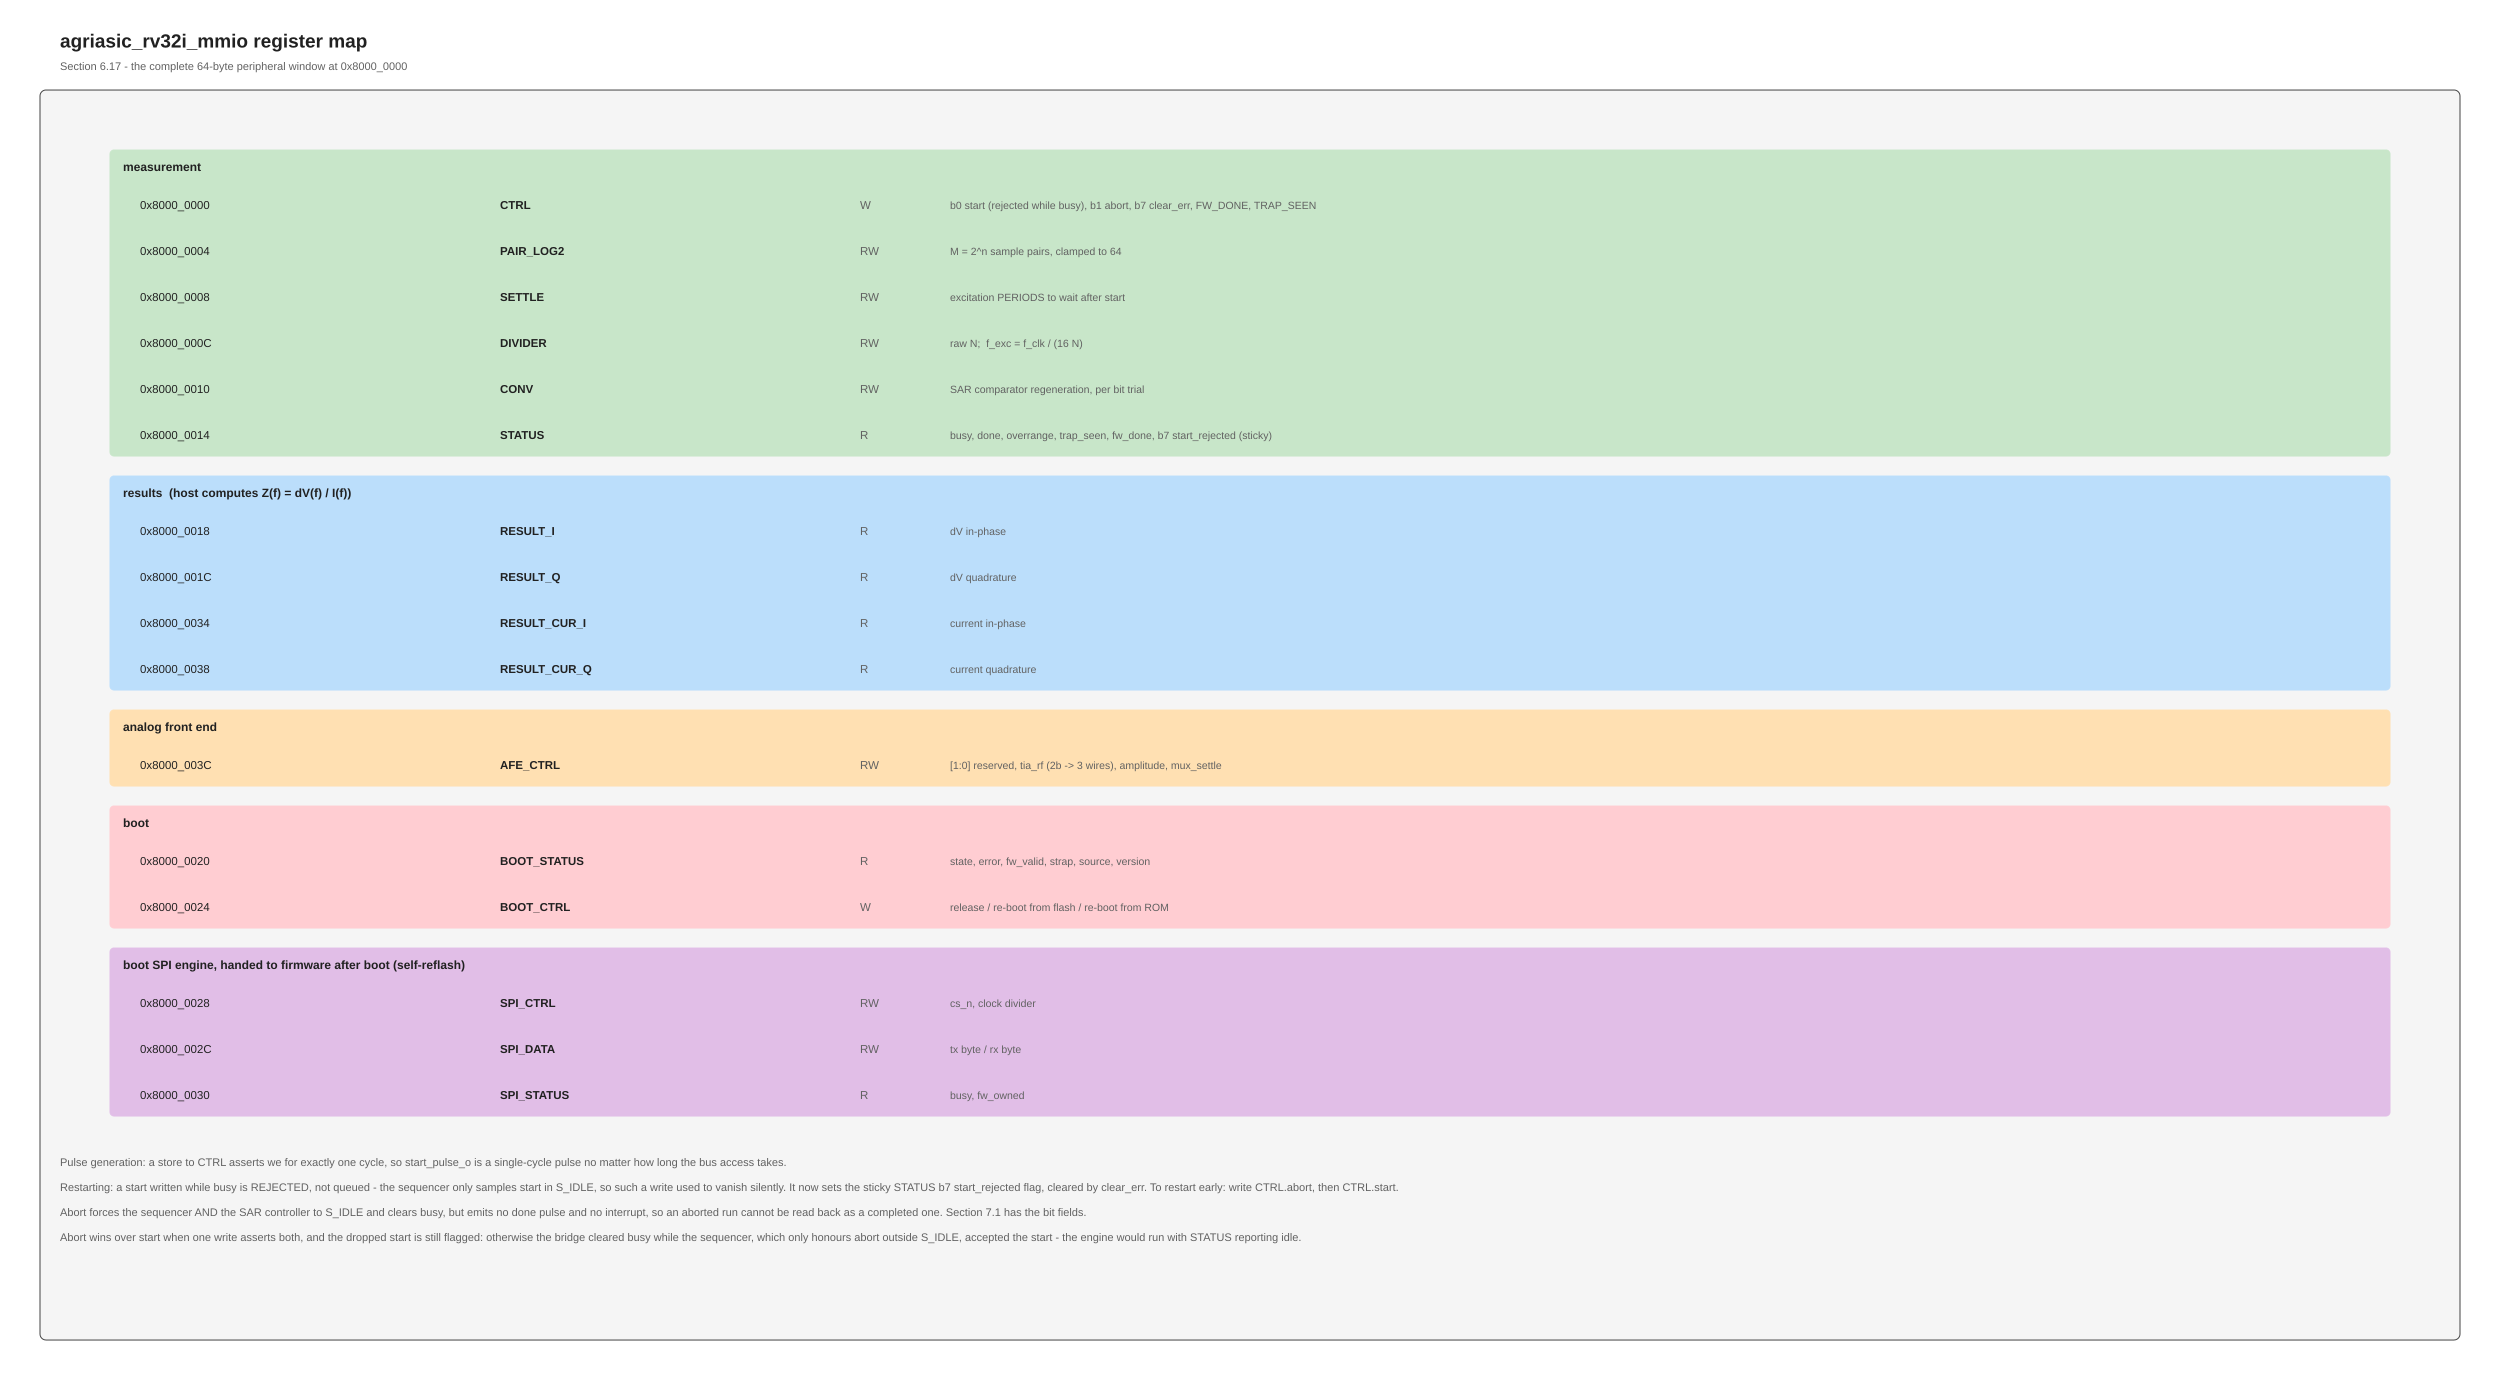
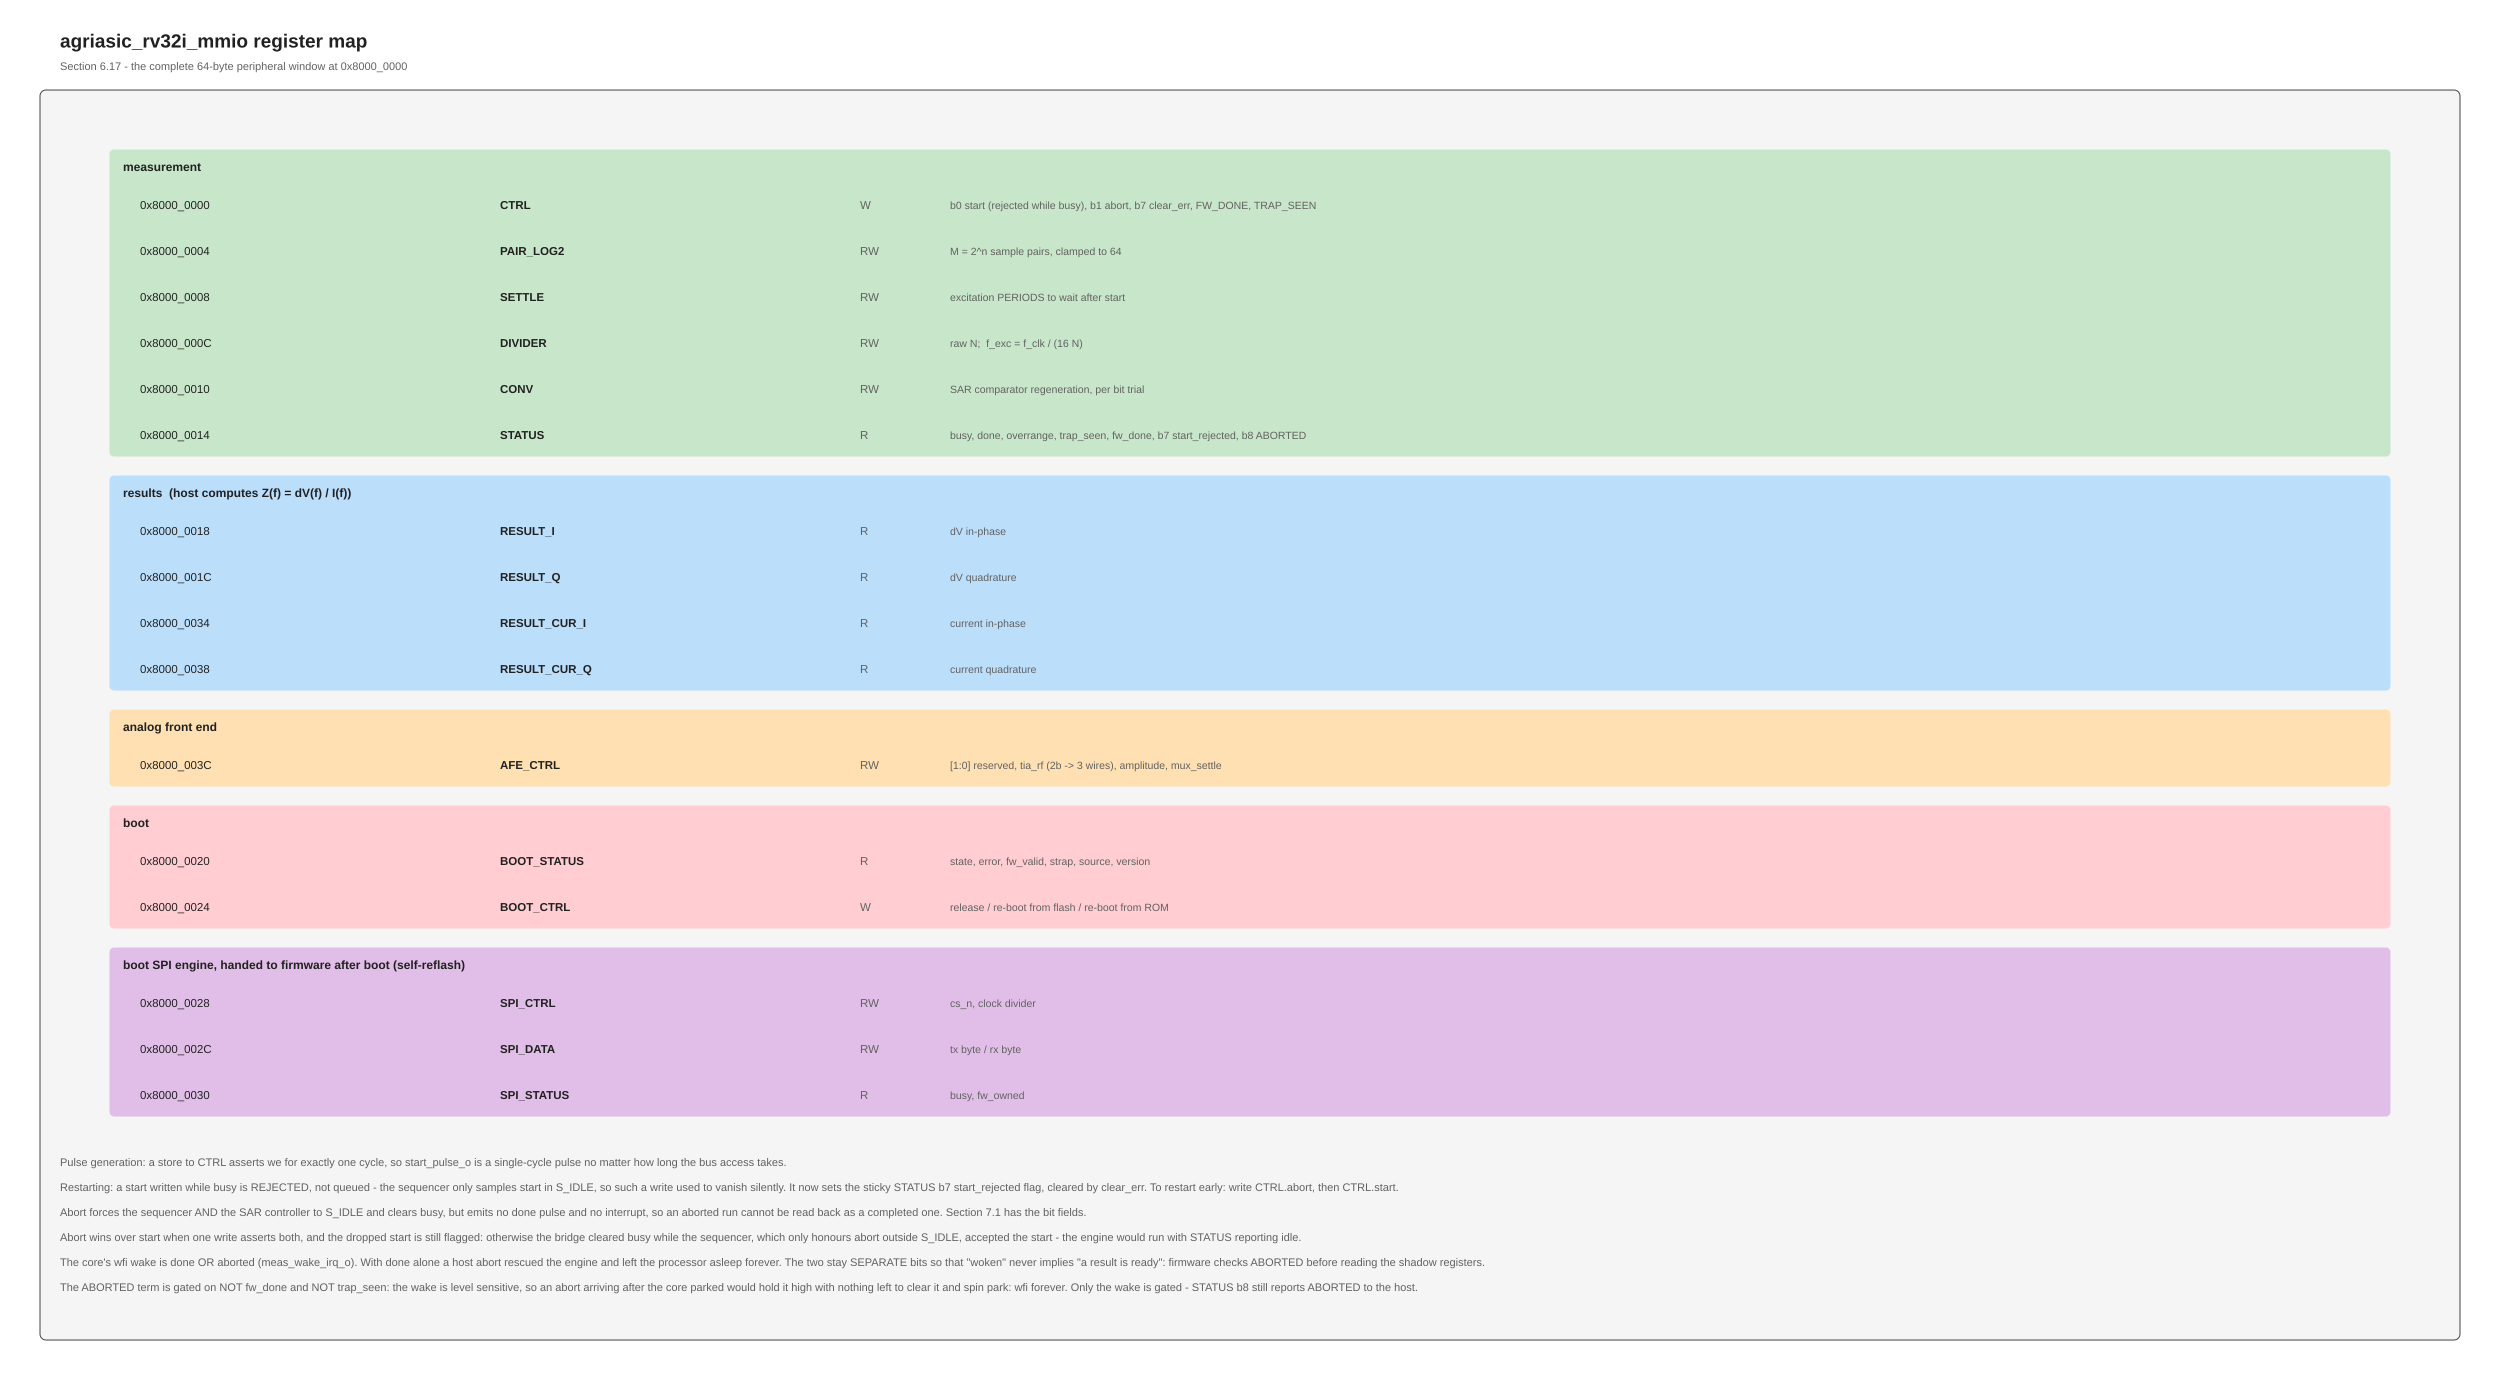
<svg xmlns="http://www.w3.org/2000/svg" width="5000" height="2800" viewBox="0 0 5000 2800" role="img" aria-labelledby="t d">
  <defs>
    <marker id="mb" markerWidth="10" markerHeight="8" refX="9" refY="4" orient="auto">
      <path d="M0,0 L10,4 L0,8 z" fill="#1565C0" />
    </marker>
    <marker id="mg" markerWidth="10" markerHeight="8" refX="9" refY="4" orient="auto">
      <path d="M0,0 L10,4 L0,8 z" fill="#1B5E20" />
    </marker>
    <marker id="mo" markerWidth="10" markerHeight="8" refX="9" refY="4" orient="auto">
      <path d="M0,0 L10,4 L0,8 z" fill="#E65100" />
    </marker>
    <marker id="mp" markerWidth="10" markerHeight="8" refX="9" refY="4" orient="auto">
      <path d="M0,0 L10,4 L0,8 z" fill="#7B1FA2" />
    </marker>
    <marker id="mr" markerWidth="10" markerHeight="8" refX="9" refY="4" orient="auto">
      <path d="M0,0 L10,4 L0,8 z" fill="#B71C1C" />
    </marker>
    <marker id="mk" markerWidth="10" markerHeight="8" refX="9" refY="4" orient="auto">
      <path d="M0,0 L10,4 L0,8 z" fill="#212121" />
    </marker>
    <marker id="my" markerWidth="10" markerHeight="8" refX="9" refY="4" orient="auto">
      <path d="M0,0 L10,4 L0,8 z" fill="#616161" />
    </marker>
  </defs>
  <rect width="5000" height="2800" fill="#fff" />
  <text x="120" y="95" font-family="Arial" font-size="38" font-weight="700" fill="#212121">agriasic_rv32i_mmio register map</text>
  <text x="120" y="140" font-family="Arial" font-size="22" fill="#616161">Section 6.17 - the complete 64-byte peripheral window at 0x8000_0000</text>
  <rect x="80" y="180" width="4840" height="2500" rx="12" fill="#F5F5F5" stroke="#444" stroke-width="2" />
  <rect x="220" y="300" width="4560" height="612" rx="8" fill="#C8E6C9" stroke="#C8E6C9" stroke-width="2" />
  <text x="246" y="342" font-family="Arial" font-size="24" font-weight="700" fill="#212121" xml:space="preserve">measurement</text>
  <text x="280" y="418" font-family="Arial" font-size="23" fill="#212121" xml:space="preserve">0x8000_0000</text>
  <text x="1000" y="418" font-family="Arial" font-size="23" font-weight="700" fill="#212121" xml:space="preserve">CTRL</text>
  <text x="1720" y="418" font-family="Arial" font-size="23" fill="#616161" xml:space="preserve">W</text>
  <text x="1900" y="418" font-family="Arial" font-size="21" fill="#616161" xml:space="preserve">b0 start (rejected while busy), b1 abort, b7 clear_err, FW_DONE, TRAP_SEEN</text>
  <text x="280" y="510" font-family="Arial" font-size="23" fill="#212121" xml:space="preserve">0x8000_0004</text>
  <text x="1000" y="510" font-family="Arial" font-size="23" font-weight="700" fill="#212121" xml:space="preserve">PAIR_LOG2</text>
  <text x="1720" y="510" font-family="Arial" font-size="23" fill="#616161" xml:space="preserve">RW</text>
  <text x="1900" y="510" font-family="Arial" font-size="21" fill="#616161" xml:space="preserve">M = 2^n sample pairs, clamped to 64</text>
  <text x="280" y="602" font-family="Arial" font-size="23" fill="#212121" xml:space="preserve">0x8000_0008</text>
  <text x="1000" y="602" font-family="Arial" font-size="23" font-weight="700" fill="#212121" xml:space="preserve">SETTLE</text>
  <text x="1720" y="602" font-family="Arial" font-size="23" fill="#616161" xml:space="preserve">RW</text>
  <text x="1900" y="602" font-family="Arial" font-size="21" fill="#616161" xml:space="preserve">excitation PERIODS to wait after start</text>
  <text x="280" y="694" font-family="Arial" font-size="23" fill="#212121" xml:space="preserve">0x8000_000C</text>
  <text x="1000" y="694" font-family="Arial" font-size="23" font-weight="700" fill="#212121" xml:space="preserve">DIVIDER</text>
  <text x="1720" y="694" font-family="Arial" font-size="23" fill="#616161" xml:space="preserve">RW</text>
  <text x="1900" y="694" font-family="Arial" font-size="21" fill="#616161" xml:space="preserve">raw N;  f_exc = f_clk / (16 N)</text>
  <text x="280" y="786" font-family="Arial" font-size="23" fill="#212121" xml:space="preserve">0x8000_0010</text>
  <text x="1000" y="786" font-family="Arial" font-size="23" font-weight="700" fill="#212121" xml:space="preserve">CONV</text>
  <text x="1720" y="786" font-family="Arial" font-size="23" fill="#616161" xml:space="preserve">RW</text>
  <text x="1900" y="786" font-family="Arial" font-size="21" fill="#616161" xml:space="preserve">SAR comparator regeneration, per bit trial</text>
  <text x="280" y="878" font-family="Arial" font-size="23" fill="#212121" xml:space="preserve">0x8000_0014</text>
  <text x="1000" y="878" font-family="Arial" font-size="23" font-weight="700" fill="#212121" xml:space="preserve">STATUS</text>
  <text x="1720" y="878" font-family="Arial" font-size="23" fill="#616161" xml:space="preserve">R</text>
-   <text x="1900" y="878" font-family="Arial" font-size="21" fill="#616161" xml:space="preserve">busy, done, overrange, trap_seen, fw_done, b7 start_rejected (sticky)</text>
+   <text x="1900" y="878" font-family="Arial" font-size="21" fill="#616161" xml:space="preserve">busy, done, overrange, trap_seen, fw_done, b7 start_rejected, b8 ABORTED</text>
  <rect x="220" y="952" width="4560" height="428" rx="8" fill="#BBDEFB" stroke="#BBDEFB" stroke-width="2" />
  <text x="246" y="994" font-family="Arial" font-size="24" font-weight="700" fill="#212121" xml:space="preserve">results  (host computes Z(f) = dV(f) / I(f))</text>
  <text x="280" y="1070" font-family="Arial" font-size="23" fill="#212121" xml:space="preserve">0x8000_0018</text>
  <text x="1000" y="1070" font-family="Arial" font-size="23" font-weight="700" fill="#212121" xml:space="preserve">RESULT_I</text>
  <text x="1720" y="1070" font-family="Arial" font-size="23" fill="#616161" xml:space="preserve">R</text>
  <text x="1900" y="1070" font-family="Arial" font-size="21" fill="#616161" xml:space="preserve">dV in-phase</text>
  <text x="280" y="1162" font-family="Arial" font-size="23" fill="#212121" xml:space="preserve">0x8000_001C</text>
  <text x="1000" y="1162" font-family="Arial" font-size="23" font-weight="700" fill="#212121" xml:space="preserve">RESULT_Q</text>
  <text x="1720" y="1162" font-family="Arial" font-size="23" fill="#616161" xml:space="preserve">R</text>
  <text x="1900" y="1162" font-family="Arial" font-size="21" fill="#616161" xml:space="preserve">dV quadrature</text>
  <text x="280" y="1254" font-family="Arial" font-size="23" fill="#212121" xml:space="preserve">0x8000_0034</text>
  <text x="1000" y="1254" font-family="Arial" font-size="23" font-weight="700" fill="#212121" xml:space="preserve">RESULT_CUR_I</text>
  <text x="1720" y="1254" font-family="Arial" font-size="23" fill="#616161" xml:space="preserve">R</text>
  <text x="1900" y="1254" font-family="Arial" font-size="21" fill="#616161" xml:space="preserve">current in-phase</text>
  <text x="280" y="1346" font-family="Arial" font-size="23" fill="#212121" xml:space="preserve">0x8000_0038</text>
  <text x="1000" y="1346" font-family="Arial" font-size="23" font-weight="700" fill="#212121" xml:space="preserve">RESULT_CUR_Q</text>
  <text x="1720" y="1346" font-family="Arial" font-size="23" fill="#616161" xml:space="preserve">R</text>
  <text x="1900" y="1346" font-family="Arial" font-size="21" fill="#616161" xml:space="preserve">current quadrature</text>
  <rect x="220" y="1420" width="4560" height="152" rx="8" fill="#FFE0B2" stroke="#FFE0B2" stroke-width="2" />
  <text x="246" y="1462" font-family="Arial" font-size="24" font-weight="700" fill="#212121" xml:space="preserve">analog front end</text>
  <text x="280" y="1538" font-family="Arial" font-size="23" fill="#212121" xml:space="preserve">0x8000_003C</text>
  <text x="1000" y="1538" font-family="Arial" font-size="23" font-weight="700" fill="#212121" xml:space="preserve">AFE_CTRL</text>
  <text x="1720" y="1538" font-family="Arial" font-size="23" fill="#616161" xml:space="preserve">RW</text>
  <text x="1900" y="1538" font-family="Arial" font-size="21" fill="#616161" xml:space="preserve">[1:0] reserved, tia_rf (2b -&gt; 3 wires), amplitude, mux_settle</text>
  <rect x="220" y="1612" width="4560" height="244" rx="8" fill="#FFCDD2" stroke="#FFCDD2" stroke-width="2" />
  <text x="246" y="1654" font-family="Arial" font-size="24" font-weight="700" fill="#212121" xml:space="preserve">boot</text>
  <text x="280" y="1730" font-family="Arial" font-size="23" fill="#212121" xml:space="preserve">0x8000_0020</text>
  <text x="1000" y="1730" font-family="Arial" font-size="23" font-weight="700" fill="#212121" xml:space="preserve">BOOT_STATUS</text>
  <text x="1720" y="1730" font-family="Arial" font-size="23" fill="#616161" xml:space="preserve">R</text>
  <text x="1900" y="1730" font-family="Arial" font-size="21" fill="#616161" xml:space="preserve">state, error, fw_valid, strap, source, version</text>
  <text x="280" y="1822" font-family="Arial" font-size="23" fill="#212121" xml:space="preserve">0x8000_0024</text>
  <text x="1000" y="1822" font-family="Arial" font-size="23" font-weight="700" fill="#212121" xml:space="preserve">BOOT_CTRL</text>
  <text x="1720" y="1822" font-family="Arial" font-size="23" fill="#616161" xml:space="preserve">W</text>
  <text x="1900" y="1822" font-family="Arial" font-size="21" fill="#616161" xml:space="preserve">release / re-boot from flash / re-boot from ROM</text>
  <rect x="220" y="1896" width="4560" height="336" rx="8" fill="#E1BEE7" stroke="#E1BEE7" stroke-width="2" />
  <text x="246" y="1938" font-family="Arial" font-size="24" font-weight="700" fill="#212121" xml:space="preserve">boot SPI engine, handed to firmware after boot (self-reflash)</text>
  <text x="280" y="2014" font-family="Arial" font-size="23" fill="#212121" xml:space="preserve">0x8000_0028</text>
  <text x="1000" y="2014" font-family="Arial" font-size="23" font-weight="700" fill="#212121" xml:space="preserve">SPI_CTRL</text>
  <text x="1720" y="2014" font-family="Arial" font-size="23" fill="#616161" xml:space="preserve">RW</text>
  <text x="1900" y="2014" font-family="Arial" font-size="21" fill="#616161" xml:space="preserve">cs_n, clock divider</text>
  <text x="280" y="2106" font-family="Arial" font-size="23" fill="#212121" xml:space="preserve">0x8000_002C</text>
  <text x="1000" y="2106" font-family="Arial" font-size="23" font-weight="700" fill="#212121" xml:space="preserve">SPI_DATA</text>
  <text x="1720" y="2106" font-family="Arial" font-size="23" fill="#616161" xml:space="preserve">RW</text>
  <text x="1900" y="2106" font-family="Arial" font-size="21" fill="#616161" xml:space="preserve">tx byte / rx byte</text>
  <text x="280" y="2198" font-family="Arial" font-size="23" fill="#212121" xml:space="preserve">0x8000_0030</text>
  <text x="1000" y="2198" font-family="Arial" font-size="23" font-weight="700" fill="#212121" xml:space="preserve">SPI_STATUS</text>
  <text x="1720" y="2198" font-family="Arial" font-size="23" fill="#616161" xml:space="preserve">R</text>
  <text x="1900" y="2198" font-family="Arial" font-size="21" fill="#616161" xml:space="preserve">busy, fw_owned</text>
  <text x="120" y="2332" font-family="Arial" font-size="22" fill="#616161" xml:space="preserve">Pulse generation: a store to CTRL asserts we for exactly one cycle, so start_pulse_o is a single-cycle pulse no matter how long the bus access takes.</text>
  <text x="120" y="2382" font-family="Arial" font-size="22" fill="#616161" xml:space="preserve">Restarting: a start written while busy is REJECTED, not queued - the sequencer only samples start in S_IDLE, so such a write used to vanish silently. It now sets the sticky STATUS b7 start_rejected flag, cleared by clear_err. To restart early: write CTRL.abort, then CTRL.start.</text>
  <text x="120" y="2432" font-family="Arial" font-size="22" fill="#616161" xml:space="preserve">Abort forces the sequencer AND the SAR controller to S_IDLE and clears busy, but emits no done pulse and no interrupt, so an aborted run cannot be read back as a completed one. Section 7.1 has the bit fields.</text>
  <text x="120" y="2482" font-family="Arial" font-size="22" fill="#616161" xml:space="preserve">Abort wins over start when one write asserts both, and the dropped start is still flagged: otherwise the bridge cleared busy while the sequencer, which only honours abort outside S_IDLE, accepted the start - the engine would run with STATUS reporting idle.</text>
+   <text x="120" y="2532" font-family="Arial" font-size="22" fill="#616161" xml:space="preserve">The core's wfi wake is done OR aborted (meas_wake_irq_o). With done alone a host abort rescued the engine and left the processor asleep forever. The two stay SEPARATE bits so that "woken" never implies "a result is ready": firmware checks ABORTED before reading the shadow registers.</text>
+   <text x="120" y="2582" font-family="Arial" font-size="22" fill="#616161" xml:space="preserve">The ABORTED term is gated on NOT fw_done and NOT trap_seen: the wake is level sensitive, so an abort arriving after the core parked would hold it high with nothing left to clear it and spin park: wfi forever. Only the wake is gated - STATUS b8 still reports ABORTED to the host.</text>
</svg>
